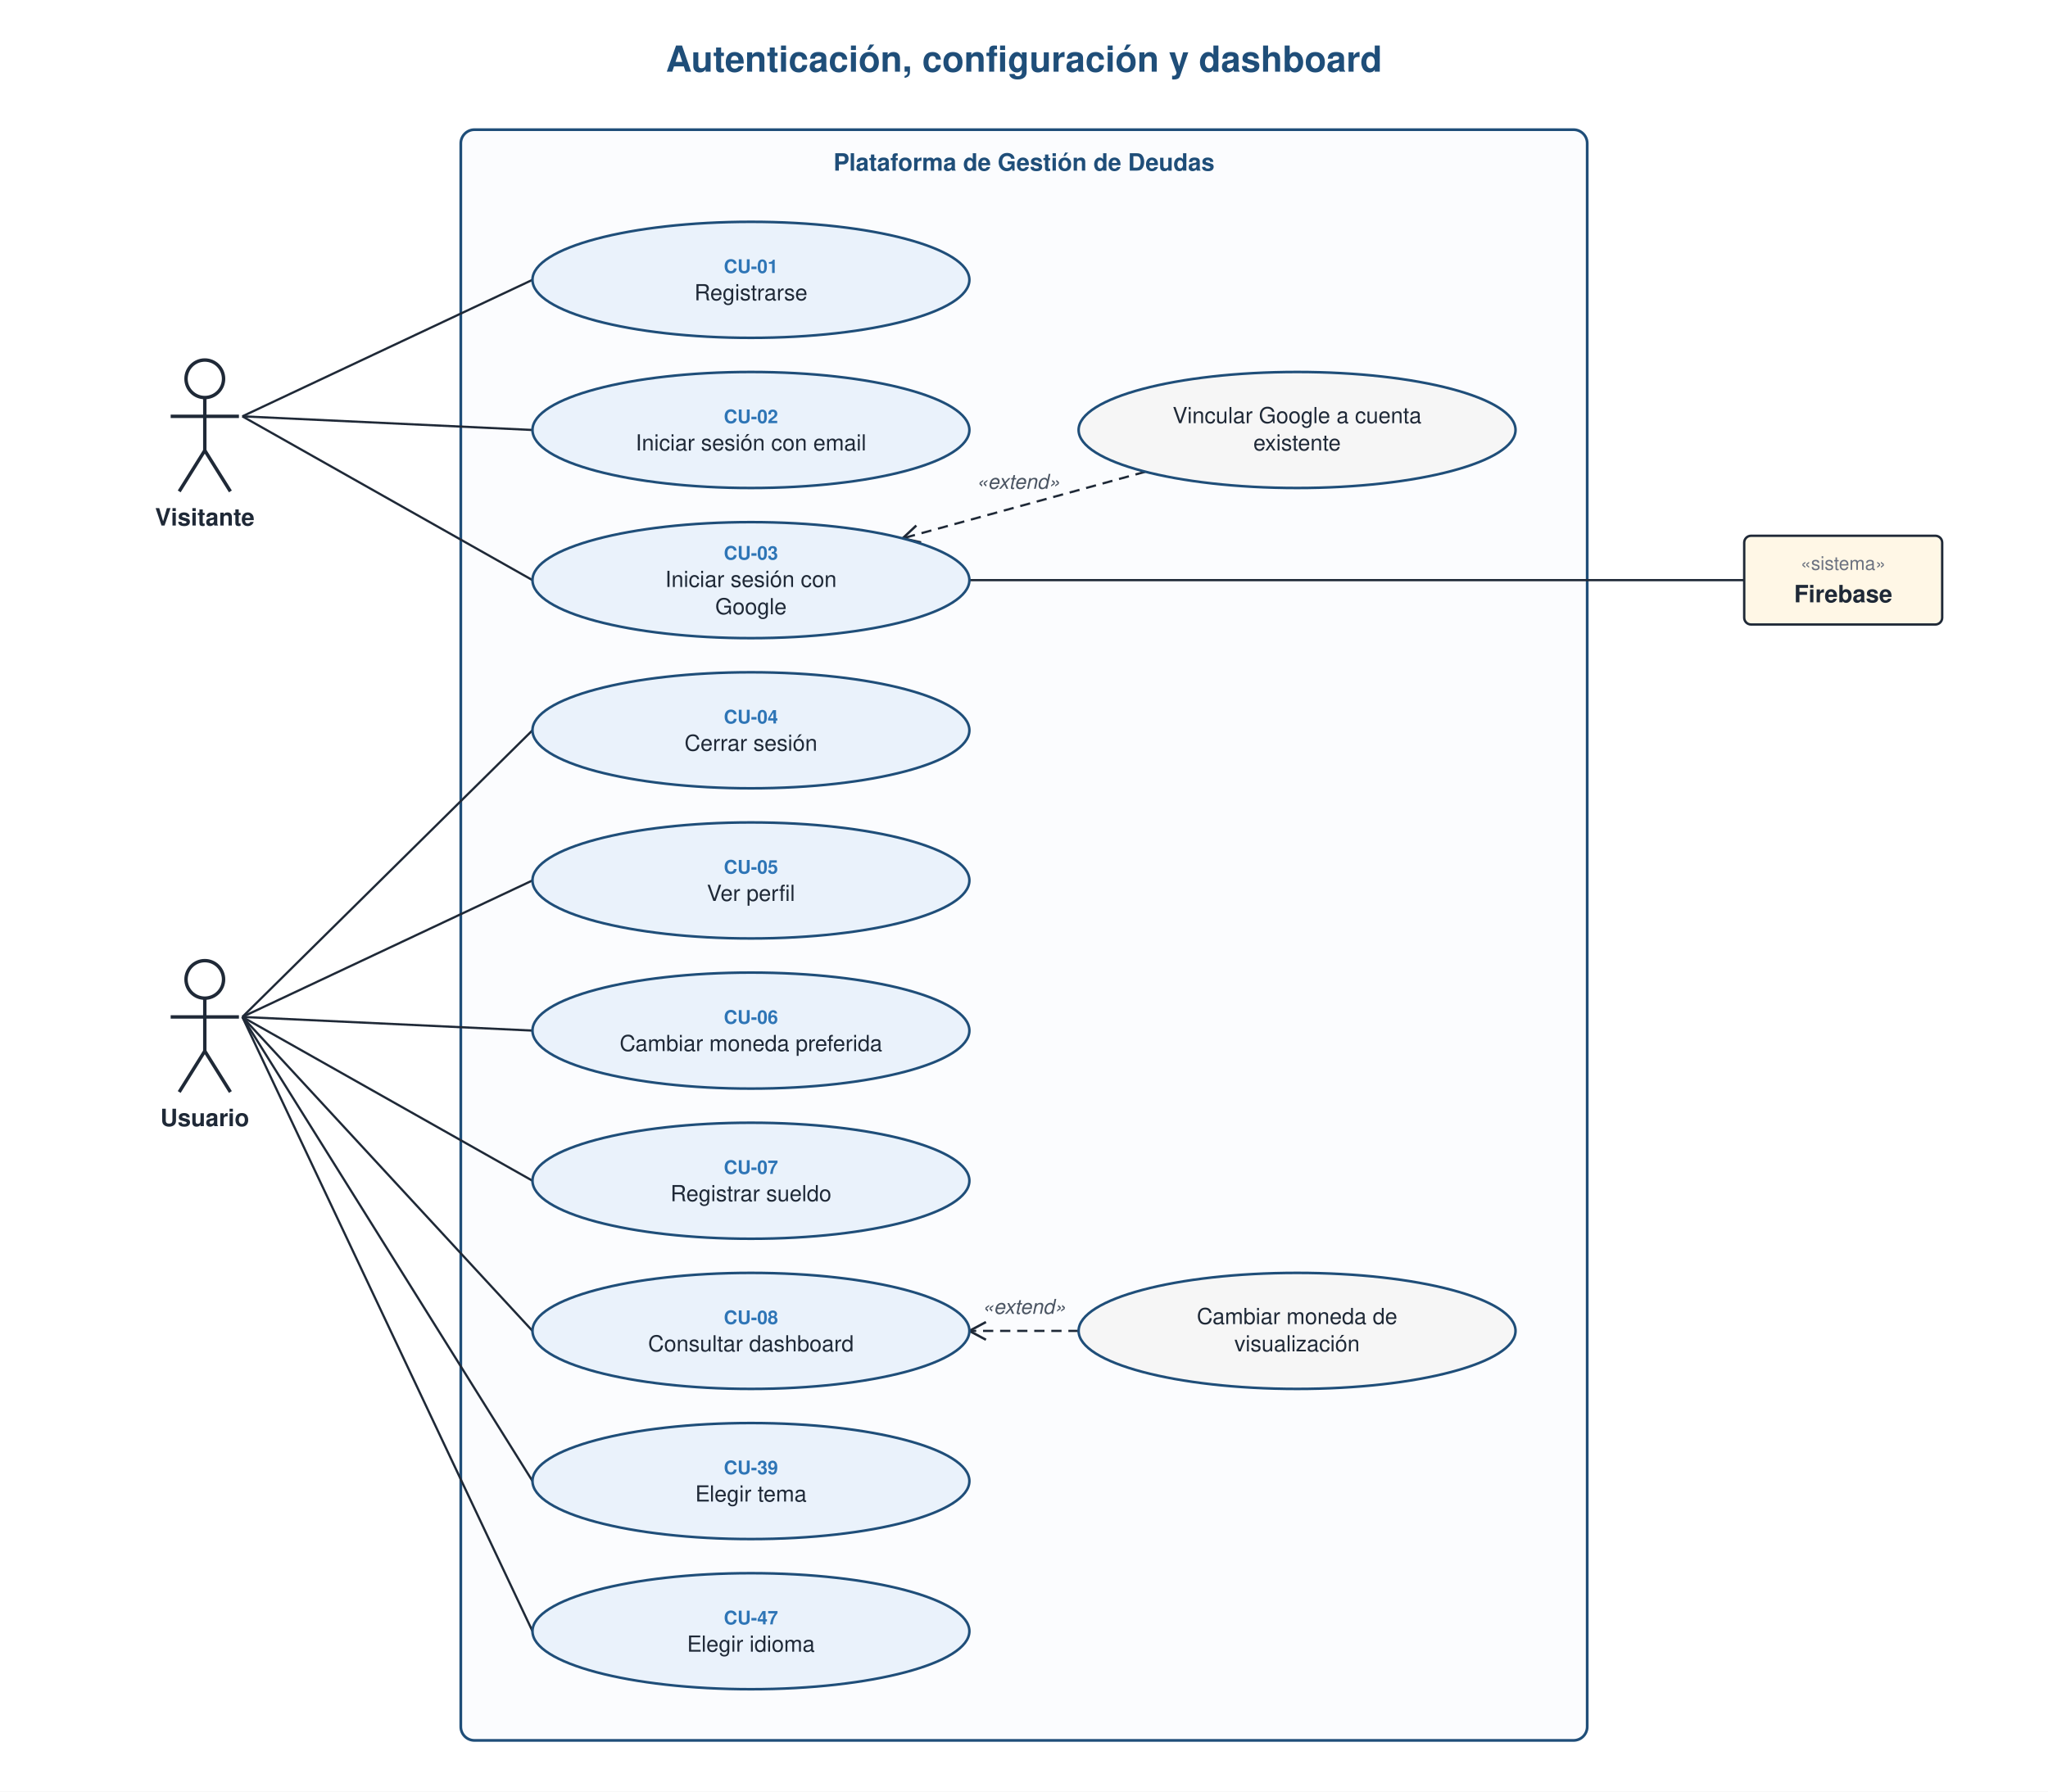
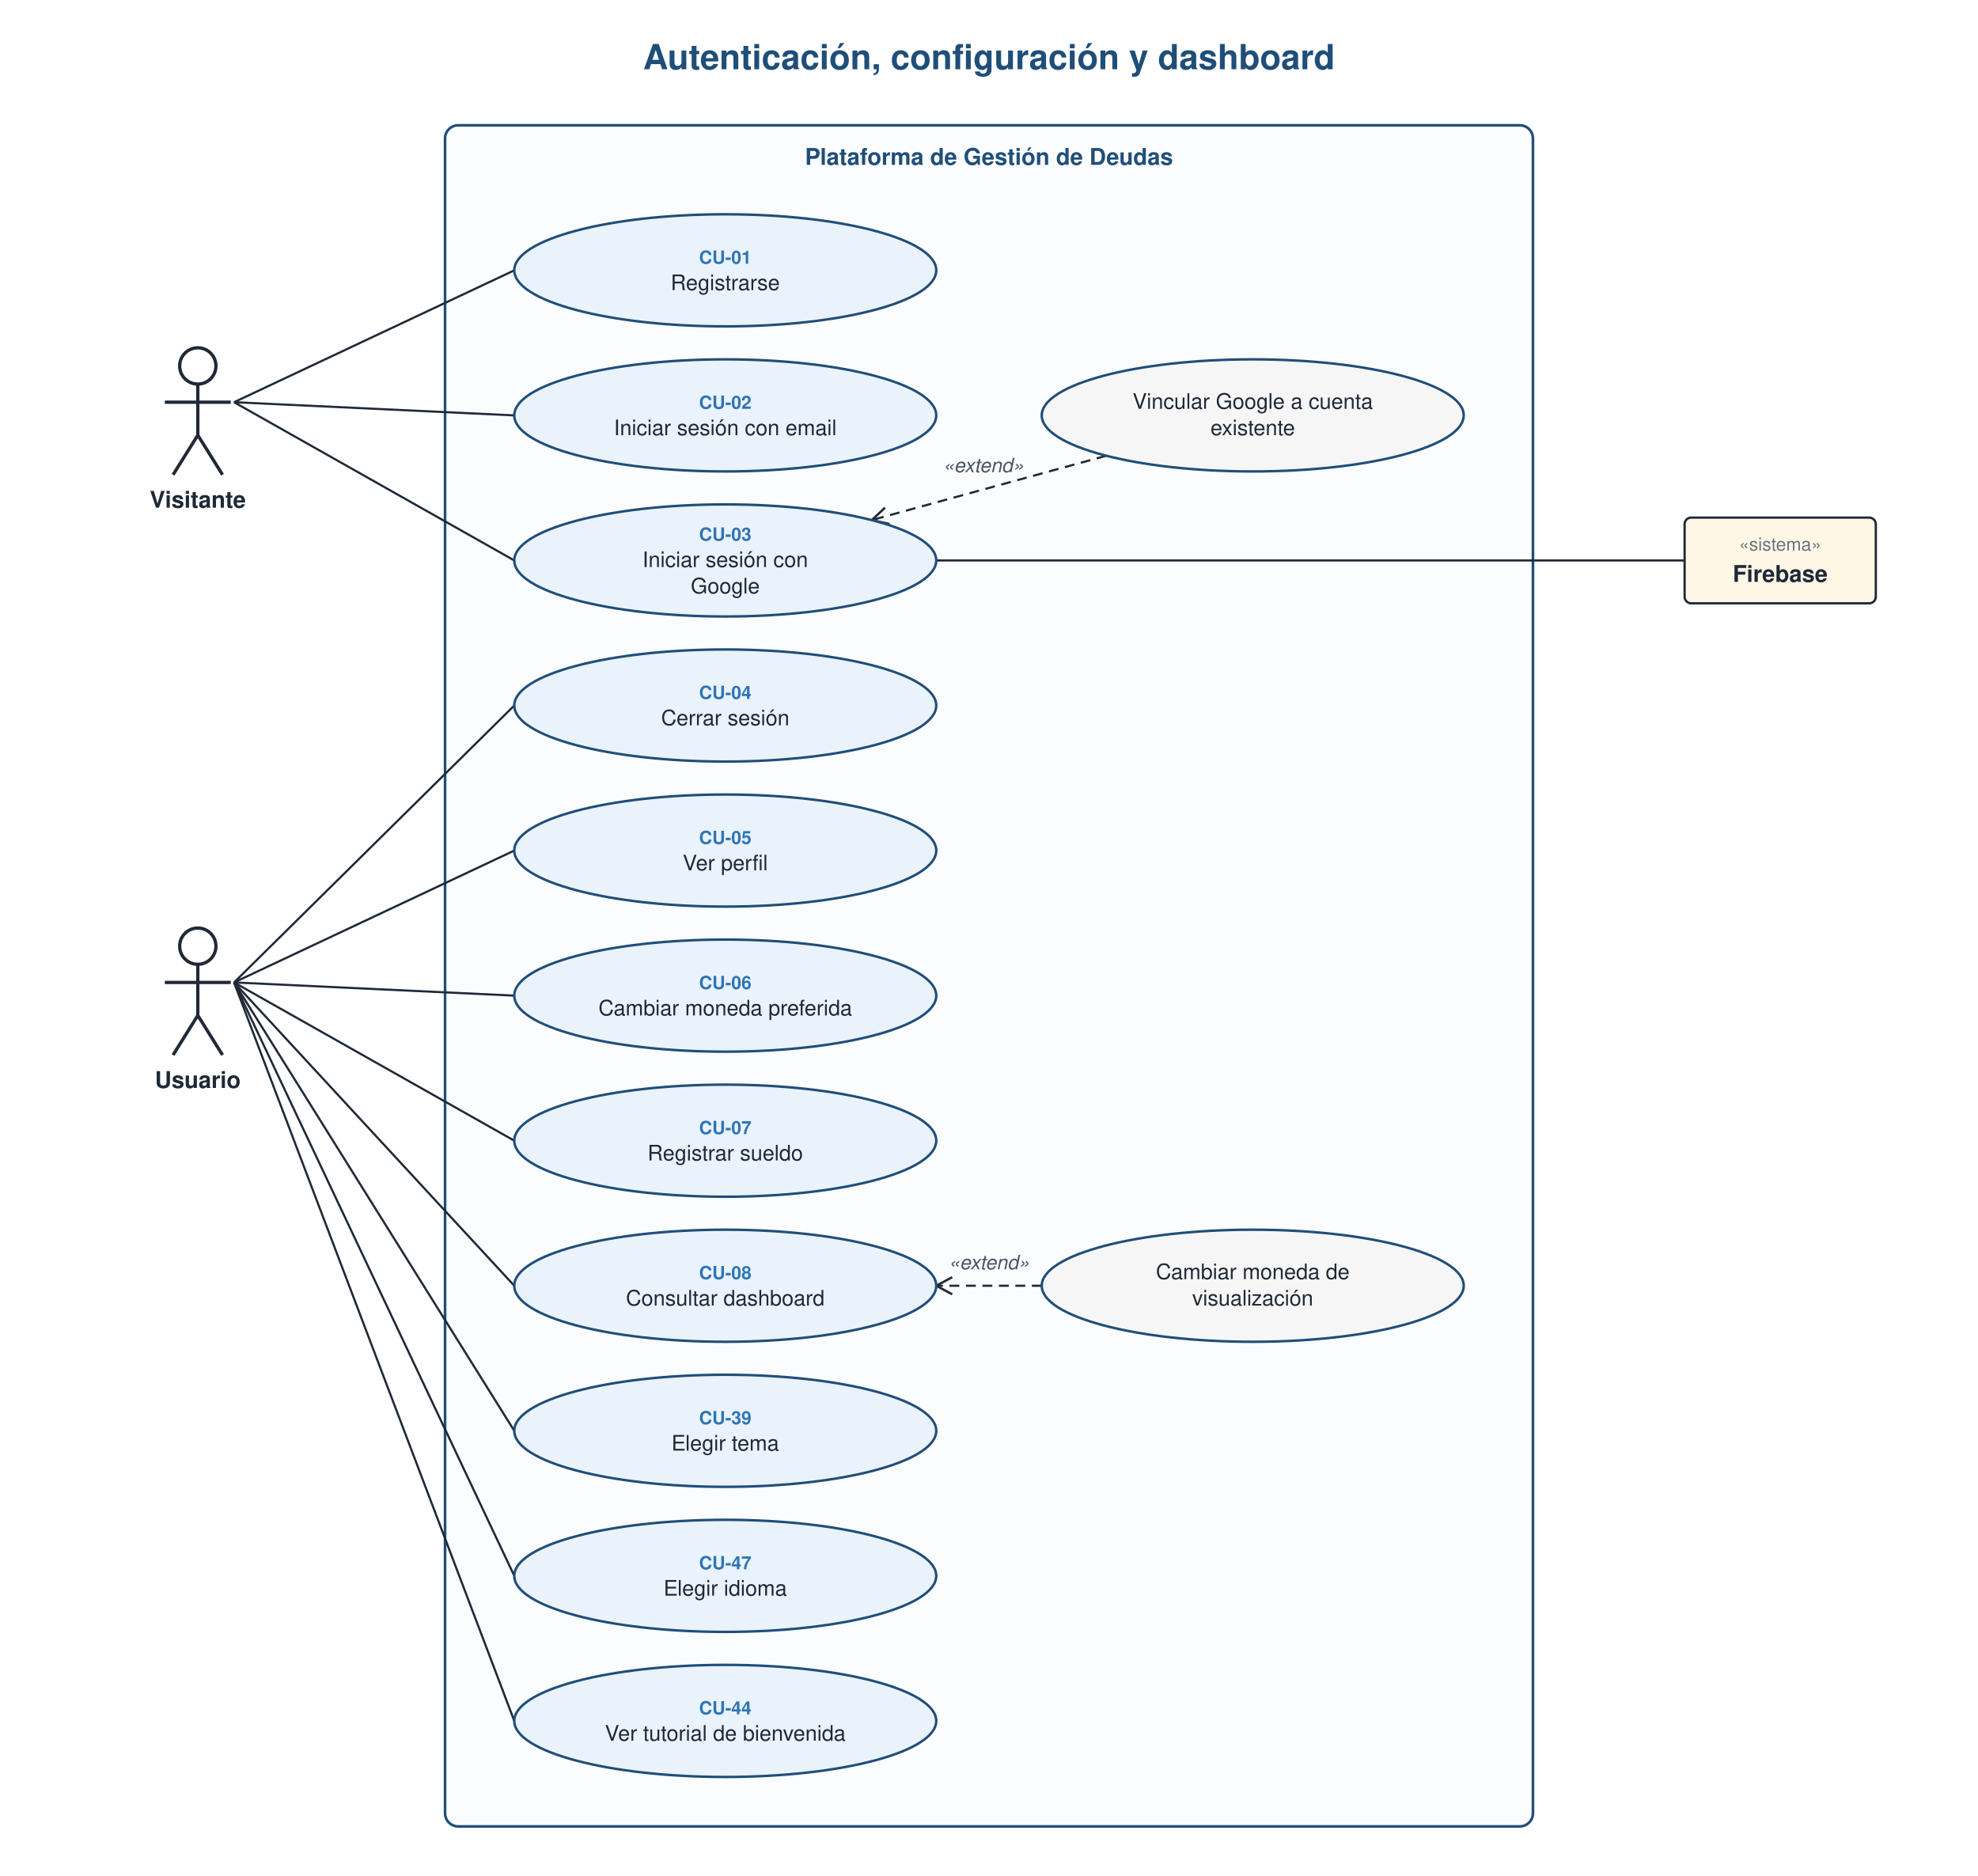
- <svg xmlns="http://www.w3.org/2000/svg" width="1200" height="1050" viewBox="0 0 1200 1050" font-family="Helvetica">
-   <rect width="1200" height="1050" fill="white" />
+ <svg xmlns="http://www.w3.org/2000/svg" width="1200" height="1138" viewBox="0 0 1200 1138" font-family="Helvetica">
+   <rect width="1200" height="1138" fill="white" />
  <text x="600.0" y="42" font-size="21" font-weight="bold" text-anchor="middle" fill="#1F4E79">Autenticación, configuración y dashboard</text>
-   <rect x="270" y="76" width="660" height="944" rx="8" fill="#FBFCFE" stroke="#1F4E79" stroke-width="1.6" />
+   <rect x="270" y="76" width="660" height="1032" rx="8" fill="#FBFCFE" stroke="#1F4E79" stroke-width="1.6" />
  <text x="600.0" y="100" font-size="14" font-weight="bold" text-anchor="middle" fill="#1F4E79">Plataforma de Gestión de Deudas</text>
  <line x1="142.0" y1="244.0" x2="312.0" y2="164.0" stroke="#1F2937" stroke-width="1.3" />
  <line x1="142.0" y1="244.0" x2="312.0" y2="252.0" stroke="#1F2937" stroke-width="1.3" />
  <line x1="142.0" y1="244.0" x2="312.0" y2="340.0" stroke="#1F2937" stroke-width="1.3" />
  <line x1="1022.0" y1="340.0" x2="568.0" y2="340.0" stroke="#1F2937" stroke-width="1.3" />
  <line x1="142.0" y1="596.0" x2="312.0" y2="428.0" stroke="#1F2937" stroke-width="1.3" />
  <line x1="142.0" y1="596.0" x2="312.0" y2="516.0" stroke="#1F2937" stroke-width="1.3" />
  <line x1="142.0" y1="596.0" x2="312.0" y2="604.0" stroke="#1F2937" stroke-width="1.3" />
  <line x1="142.0" y1="596.0" x2="312.0" y2="692.0" stroke="#1F2937" stroke-width="1.3" />
  <line x1="142.0" y1="596.0" x2="312.0" y2="780.0" stroke="#1F2937" stroke-width="1.3" />
  <line x1="142.0" y1="596.0" x2="312.0" y2="868.0" stroke="#1F2937" stroke-width="1.3" />
  <line x1="142.0" y1="596.0" x2="312.0" y2="956.0" stroke="#1F2937" stroke-width="1.3" />
+   <line x1="142.0" y1="596.0" x2="312.0" y2="1044.0" stroke="#1F2937" stroke-width="1.3" />
  <line x1="671.1" y1="276.5" x2="528.9" y2="315.5" stroke="#1F2937" stroke-width="1.3" stroke-dasharray="6,4" />
  <polyline points="536.9,308.0 528.9,315.5 539.7,317.9" fill="none" stroke="#1F2937" stroke-width="1.4" />
  <text x="596.553" y="286.465" font-size="12" font-style="italic" text-anchor="middle" fill="#4B5563">«extend»</text>
  <line x1="632.0" y1="780.0" x2="568.0" y2="780.0" stroke="#1F2937" stroke-width="1.3" stroke-dasharray="6,4" />
  <polyline points="577.7,774.8 568.0,780.0 577.7,785.2" fill="none" stroke="#1F2937" stroke-width="1.4" />
  <text x="600.0" y="770.0" font-size="12" font-style="italic" text-anchor="middle" fill="#4B5563">«extend»</text>
  <ellipse cx="440" cy="164.0" rx="128" ry="34" fill="#EAF2FB" stroke="#1F4E79" stroke-width="1.5" />
  <text x="440" y="160.0" text-anchor="middle" font-weight="bold" fill="#2E75B6" font-size="11">CU-01</text>
  <text x="440" y="176.0" text-anchor="middle" fill="#1F2937" font-size="13">Registrarse</text>
  <ellipse cx="440" cy="252.0" rx="128" ry="34" fill="#EAF2FB" stroke="#1F4E79" stroke-width="1.5" />
  <text x="440" y="248.0" text-anchor="middle" font-weight="bold" fill="#2E75B6" font-size="11">CU-02</text>
  <text x="440" y="264.0" text-anchor="middle" fill="#1F2937" font-size="13">Iniciar sesión con email</text>
  <ellipse cx="440" cy="340.0" rx="128" ry="34" fill="#EAF2FB" stroke="#1F4E79" stroke-width="1.5" />
  <text x="440" y="328.0" text-anchor="middle" font-weight="bold" fill="#2E75B6" font-size="11">CU-03</text>
  <text x="440" y="344.0" text-anchor="middle" fill="#1F2937" font-size="13">Iniciar sesión con</text>
  <text x="440" y="360.0" text-anchor="middle" fill="#1F2937" font-size="13">Google</text>
  <ellipse cx="760" cy="252.0" rx="128" ry="34" fill="#F6F6F6" stroke="#1F4E79" stroke-width="1.5" />
  <text x="760" y="248.0" text-anchor="middle" fill="#1F2937" font-size="13">Vincular Google a cuenta</text>
  <text x="760" y="264.0" text-anchor="middle" fill="#1F2937" font-size="13">existente</text>
  <ellipse cx="440" cy="428.0" rx="128" ry="34" fill="#EAF2FB" stroke="#1F4E79" stroke-width="1.5" />
  <text x="440" y="424.0" text-anchor="middle" font-weight="bold" fill="#2E75B6" font-size="11">CU-04</text>
  <text x="440" y="440.0" text-anchor="middle" fill="#1F2937" font-size="13">Cerrar sesión</text>
  <ellipse cx="440" cy="516.0" rx="128" ry="34" fill="#EAF2FB" stroke="#1F4E79" stroke-width="1.5" />
  <text x="440" y="512.0" text-anchor="middle" font-weight="bold" fill="#2E75B6" font-size="11">CU-05</text>
  <text x="440" y="528.0" text-anchor="middle" fill="#1F2937" font-size="13">Ver perfil</text>
  <ellipse cx="440" cy="604.0" rx="128" ry="34" fill="#EAF2FB" stroke="#1F4E79" stroke-width="1.5" />
  <text x="440" y="600.0" text-anchor="middle" font-weight="bold" fill="#2E75B6" font-size="11">CU-06</text>
  <text x="440" y="616.0" text-anchor="middle" fill="#1F2937" font-size="13">Cambiar moneda preferida</text>
  <ellipse cx="440" cy="692.0" rx="128" ry="34" fill="#EAF2FB" stroke="#1F4E79" stroke-width="1.5" />
  <text x="440" y="688.0" text-anchor="middle" font-weight="bold" fill="#2E75B6" font-size="11">CU-07</text>
  <text x="440" y="704.0" text-anchor="middle" fill="#1F2937" font-size="13">Registrar sueldo</text>
  <ellipse cx="440" cy="780.0" rx="128" ry="34" fill="#EAF2FB" stroke="#1F4E79" stroke-width="1.5" />
  <text x="440" y="776.0" text-anchor="middle" font-weight="bold" fill="#2E75B6" font-size="11">CU-08</text>
  <text x="440" y="792.0" text-anchor="middle" fill="#1F2937" font-size="13">Consultar dashboard</text>
  <ellipse cx="440" cy="868.0" rx="128" ry="34" fill="#EAF2FB" stroke="#1F4E79" stroke-width="1.5" />
  <text x="440" y="864.0" text-anchor="middle" font-weight="bold" fill="#2E75B6" font-size="11">CU-39</text>
  <text x="440" y="880.0" text-anchor="middle" fill="#1F2937" font-size="13">Elegir tema</text>
  <ellipse cx="440" cy="956.0" rx="128" ry="34" fill="#EAF2FB" stroke="#1F4E79" stroke-width="1.5" />
  <text x="440" y="952.0" text-anchor="middle" font-weight="bold" fill="#2E75B6" font-size="11">CU-47</text>
  <text x="440" y="968.0" text-anchor="middle" fill="#1F2937" font-size="13">Elegir idioma</text>
+   <ellipse cx="440" cy="1044.0" rx="128" ry="34" fill="#EAF2FB" stroke="#1F4E79" stroke-width="1.5" />
+   <text x="440" y="1040.0" text-anchor="middle" font-weight="bold" fill="#2E75B6" font-size="11">CU-44</text>
+   <text x="440" y="1056.0" text-anchor="middle" fill="#1F2937" font-size="13">Ver tutorial de bienvenida</text>
  <ellipse cx="760" cy="780.0" rx="128" ry="34" fill="#F6F6F6" stroke="#1F4E79" stroke-width="1.5" />
  <text x="760" y="776.0" text-anchor="middle" fill="#1F2937" font-size="13">Cambiar moneda de</text>
  <text x="760" y="792.0" text-anchor="middle" fill="#1F2937" font-size="13">visualización</text>
  <circle cx="120" cy="222.0" r="11" stroke="#1F2937" stroke-width="2" fill="white" />
  <line x1="120" y1="233.0" x2="120" y2="264.0" stroke="#1F2937" stroke-width="2" fill="none" />
  <line x1="100" y1="244.0" x2="140" y2="244.0" stroke="#1F2937" stroke-width="2" fill="none" />
  <line x1="120" y1="264.0" x2="105" y2="288.0" stroke="#1F2937" stroke-width="2" fill="none" />
  <line x1="120" y1="264.0" x2="135" y2="288.0" stroke="#1F2937" stroke-width="2" fill="none" />
  <text x="120" y="308.0" font-size="14" font-weight="bold" text-anchor="middle" fill="#1F2937">Visitante</text>
  <circle cx="120" cy="574.0" r="11" stroke="#1F2937" stroke-width="2" fill="white" />
  <line x1="120" y1="585.0" x2="120" y2="616.0" stroke="#1F2937" stroke-width="2" fill="none" />
  <line x1="100" y1="596.0" x2="140" y2="596.0" stroke="#1F2937" stroke-width="2" fill="none" />
  <line x1="120" y1="616.0" x2="105" y2="640.0" stroke="#1F2937" stroke-width="2" fill="none" />
  <line x1="120" y1="616.0" x2="135" y2="640.0" stroke="#1F2937" stroke-width="2" fill="none" />
  <text x="120" y="660.0" font-size="14" font-weight="bold" text-anchor="middle" fill="#1F2937">Usuario</text>
  <rect x="1022" y="314.0" width="116" height="52" rx="4" fill="#FFF7E6" stroke="#1F2937" stroke-width="1.4" />
  <text x="1080" y="334.0" font-size="11" text-anchor="middle" fill="#6B7280">«sistema»</text>
  <text x="1080" y="353.0" font-size="14" font-weight="bold" text-anchor="middle" fill="#1F2937">Firebase</text>
</svg>
